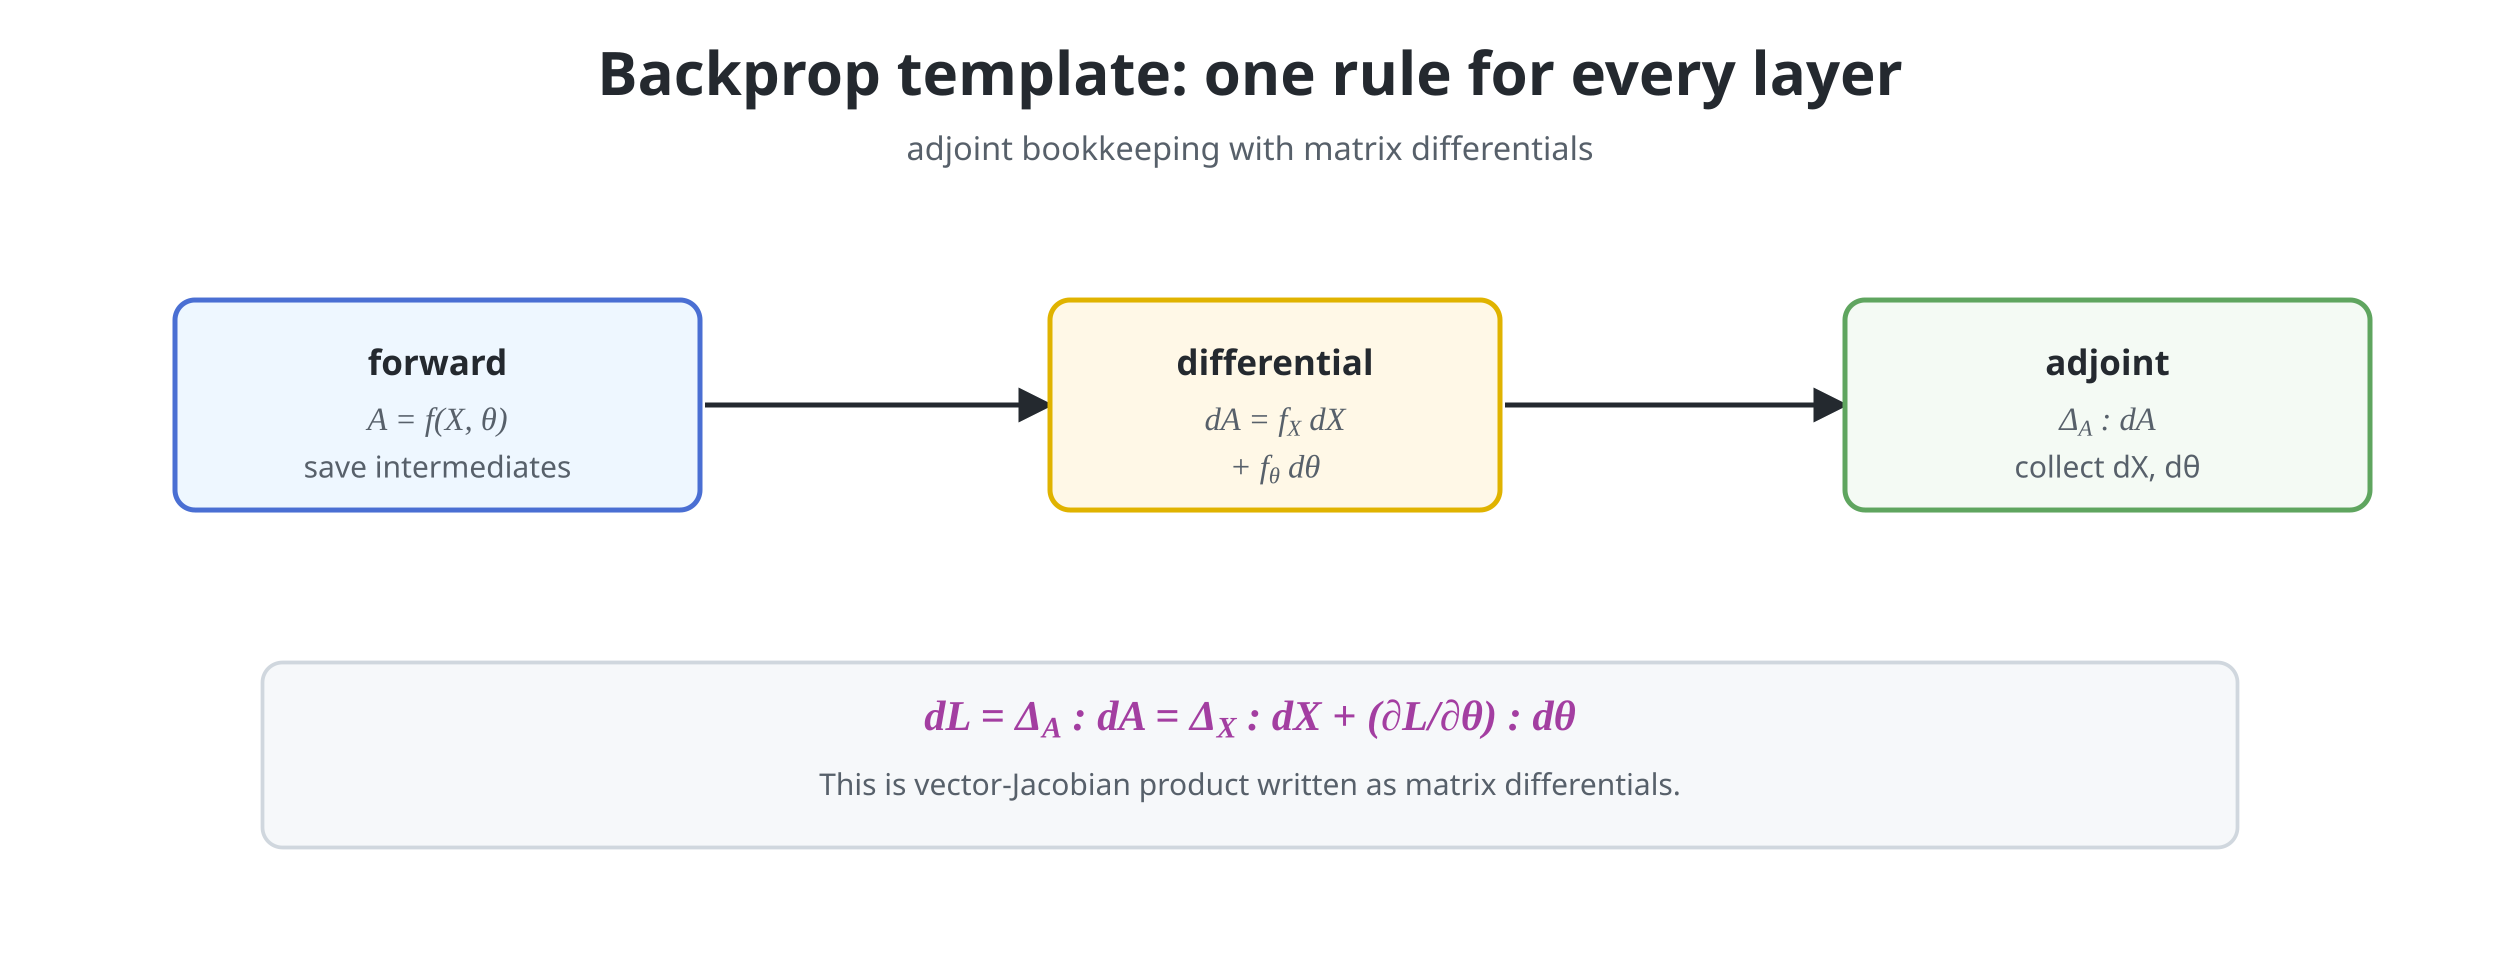
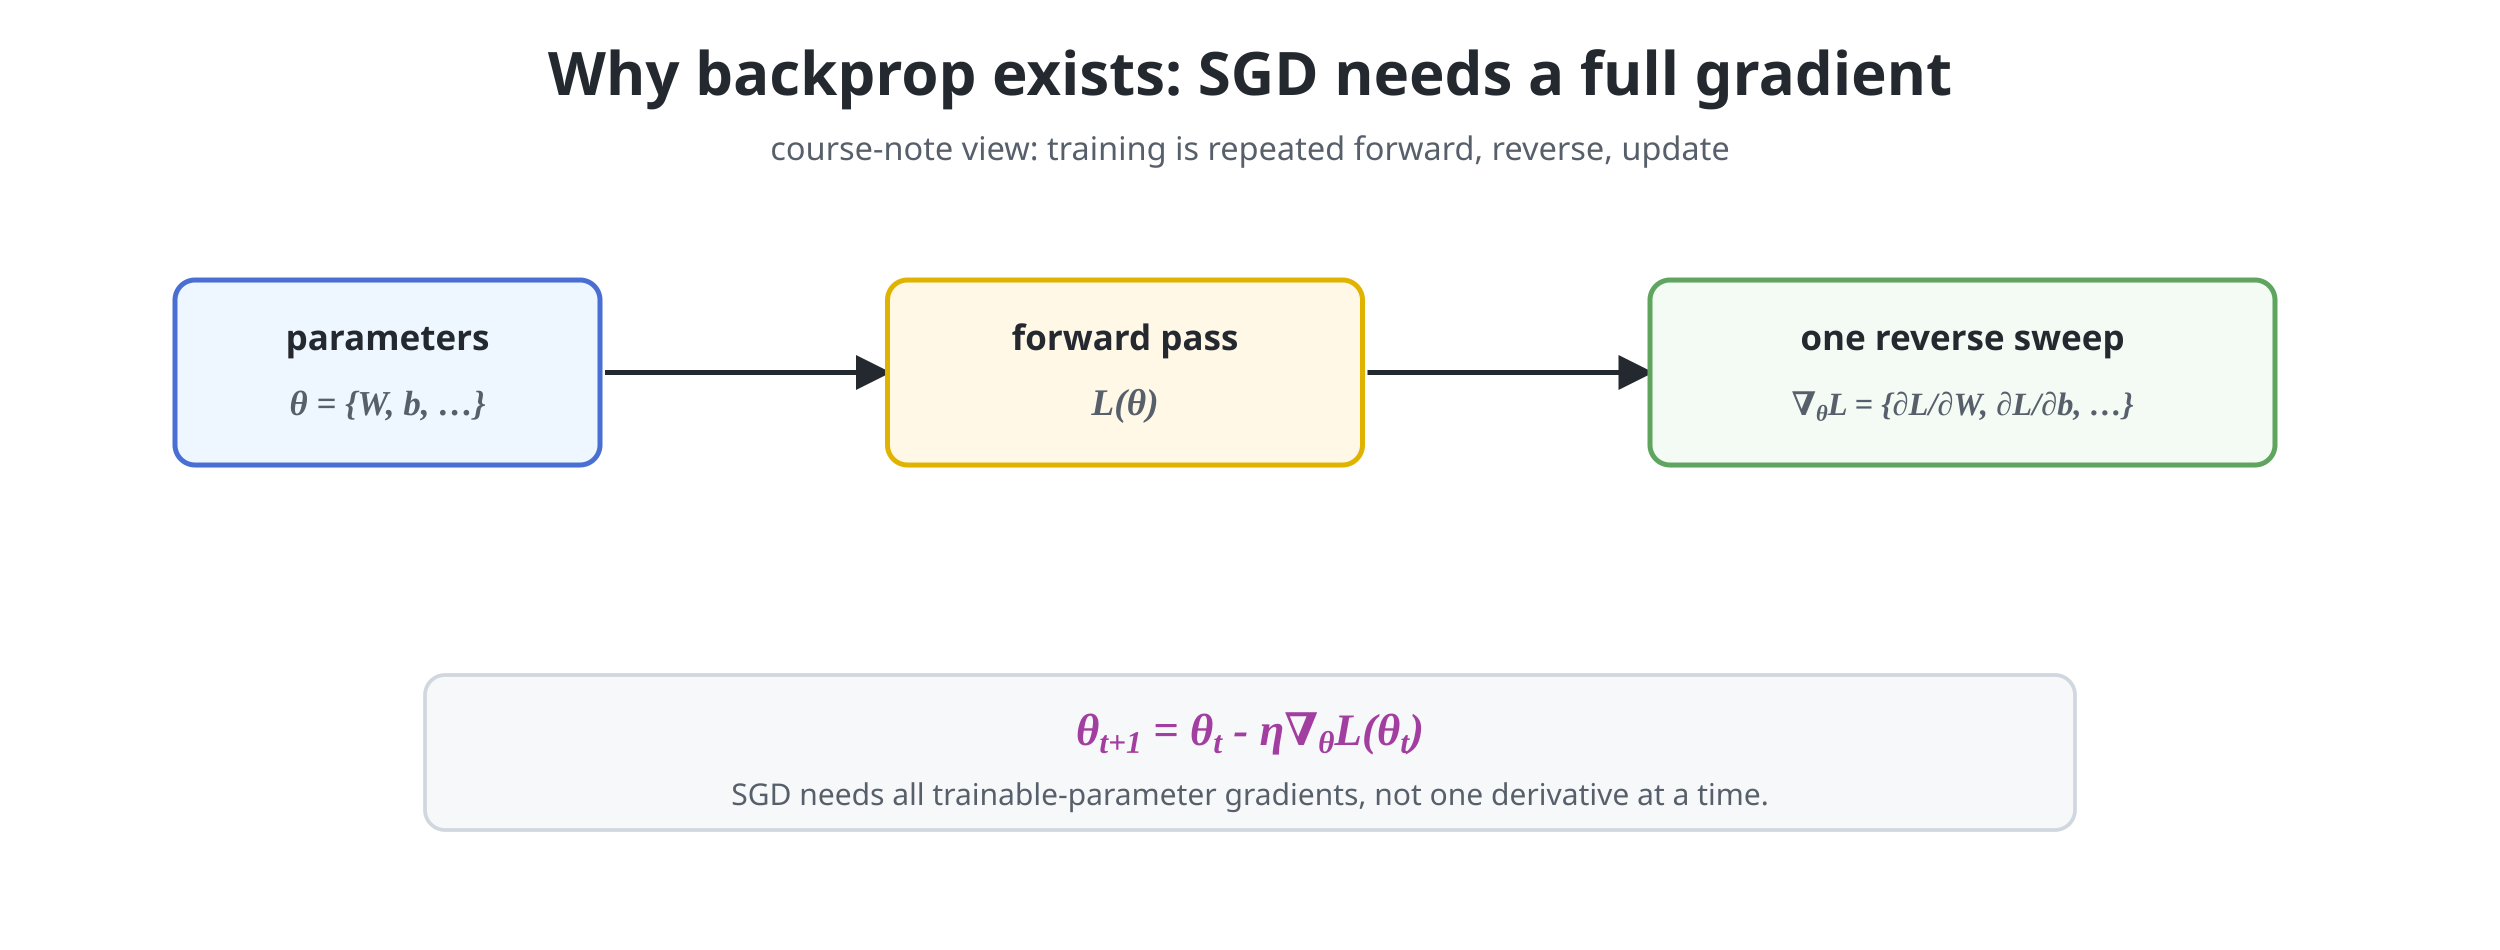
- <svg xmlns="http://www.w3.org/2000/svg" viewBox="0 0 1000 390">
+ <svg xmlns="http://www.w3.org/2000/svg" viewBox="0 0 1000 380">
  <defs>
    <marker id="arrow" viewBox="0 0 10 10" refX="9" refY="5" markerWidth="7" markerHeight="7" orient="auto-start-reverse">
      <path d="M 0 0 L 10 5 L 0 10 z" fill="#24292f" />
    </marker>
  </defs>
-   <rect x="0" y="0" width="1000" height="390" fill="#ffffff" />
-   <text x="500" y="38" text-anchor="middle" font-family="sans-serif" font-size="24" font-weight="700" fill="#24292f">Backprop template: one rule for every layer</text>
-   <text x="500" y="64" text-anchor="middle" font-family="sans-serif" font-size="13" font-weight="400" fill="#57606a">adjoint bookkeeping with matrix differentials</text>
-   <rect x="70" y="120" width="210" height="84" rx="8" fill="#eef7ff" stroke="#4a6fd3" stroke-width="2" />
-   <text x="175" y="150" text-anchor="middle" font-family="sans-serif" font-size="14" font-weight="700" fill="#24292f">forward</text>
-   <text x="175" y="172" text-anchor="middle" font-family="Georgia, Times New Roman, serif" font-size="13" font-style="italic" font-weight="500" fill="#57606a">A = f(X, θ)</text>
-   <text x="175" y="191" text-anchor="middle" font-family="sans-serif" font-size="12" font-weight="400" fill="#57606a">save intermediates</text>
-   <line x1="282" y1="162" x2="420" y2="162" stroke="#24292f" stroke-width="2" marker-end="url(#arrow)" />
-   <rect x="420" y="120" width="180" height="84" rx="8" fill="#fff8e7" stroke="#e0b300" stroke-width="2" />
-   <text x="510" y="150" text-anchor="middle" font-family="sans-serif" font-size="14" font-weight="700" fill="#24292f">differential</text>
-   <text x="510" y="172" text-anchor="middle" font-family="Georgia, Times New Roman, serif" font-size="13" font-style="italic" font-weight="500" fill="#57606a">dA = f<tspan baseline-shift="-25%" font-size="9.1">X</tspan> dX</text>
-   <text x="510" y="191" text-anchor="middle" font-family="Georgia, Times New Roman, serif" font-size="13" font-style="italic" font-weight="500" fill="#57606a">+ f<tspan baseline-shift="-25%" font-size="9.1">θ</tspan> dθ</text>
-   <line x1="602" y1="162" x2="738" y2="162" stroke="#24292f" stroke-width="2" marker-end="url(#arrow)" />
-   <rect x="738" y="120" width="210" height="84" rx="8" fill="#f4faf4" stroke="#5fa55f" stroke-width="2" />
-   <text x="843" y="150" text-anchor="middle" font-family="sans-serif" font-size="14" font-weight="700" fill="#24292f">adjoint</text>
-   <text x="843" y="172" text-anchor="middle" font-family="Georgia, Times New Roman, serif" font-size="13" font-style="italic" font-weight="500" fill="#57606a">Δ<tspan baseline-shift="-25%" font-size="9.1">A</tspan> : dA</text>
-   <text x="843" y="191" text-anchor="middle" font-family="sans-serif" font-size="12" font-weight="400" fill="#57606a">collect dX, dθ</text>
-   <rect x="105" y="265" width="790" height="74" rx="8" fill="#f6f8fa" stroke="#d0d7de" stroke-width="1.5" />
-   <text x="500" y="292" text-anchor="middle" font-family="Georgia, Times New Roman, serif" font-size="17" font-style="italic" font-weight="700" fill="#a33ea1">dL = Δ<tspan baseline-shift="-25%" font-size="11.9">A</tspan> : dA = Δ<tspan baseline-shift="-25%" font-size="11.9">X</tspan> : dX + (∂L/∂θ) : dθ</text>
-   <text x="500" y="318" text-anchor="middle" font-family="sans-serif" font-size="12" font-weight="400" fill="#57606a">This is vector-Jacobian product written as matrix differentials.</text>
+   <rect x="0" y="0" width="1000" height="380" fill="#ffffff" />
+   <text x="500" y="38" text-anchor="middle" font-family="sans-serif" font-size="24" font-weight="700" fill="#24292f">Why backprop exists: SGD needs a full gradient</text>
+   <text x="500" y="64" text-anchor="middle" font-family="sans-serif" font-size="13" font-weight="400" fill="#57606a">course-note view: training is repeated forward, reverse, update</text>
+   <rect x="70" y="112" width="170" height="74" rx="8" fill="#eef7ff" stroke="#4a6fd3" stroke-width="2" />
+   <text x="155" y="140" text-anchor="middle" font-family="sans-serif" font-size="14" font-weight="700" fill="#24292f">parameters</text>
+   <text x="155" y="166" text-anchor="middle" font-family="Georgia, Times New Roman, serif" font-size="14" font-style="italic" font-weight="600" fill="#57606a">θ = {W, b, …}</text>
+   <line x1="242" y1="149" x2="355" y2="149" stroke="#24292f" stroke-width="2" marker-end="url(#arrow)" />
+   <rect x="355" y="112" width="190" height="74" rx="8" fill="#fff8e7" stroke="#e0b300" stroke-width="2" />
+   <text x="450" y="140" text-anchor="middle" font-family="sans-serif" font-size="14" font-weight="700" fill="#24292f">forward pass</text>
+   <text x="450" y="166" text-anchor="middle" font-family="Georgia, Times New Roman, serif" font-size="15" font-style="italic" font-weight="700" fill="#57606a">L(θ)</text>
+   <line x1="547" y1="149" x2="660" y2="149" stroke="#24292f" stroke-width="2" marker-end="url(#arrow)" />
+   <rect x="660" y="112" width="250" height="74" rx="8" fill="#f4faf4" stroke="#5fa55f" stroke-width="2" />
+   <text x="785" y="140" text-anchor="middle" font-family="sans-serif" font-size="14" font-weight="700" fill="#24292f">one reverse sweep</text>
+   <text x="785" y="166" text-anchor="middle" font-family="Georgia, Times New Roman, serif" font-size="13" font-style="italic" font-weight="600" fill="#57606a">∇<tspan baseline-shift="-25%" font-size="9.1">θ</tspan>L = {∂L/∂W, ∂L/∂b, …}</text>
+   <rect x="170" y="270" width="660" height="62" rx="8" fill="#f6f8fa" stroke="#d0d7de" stroke-width="1.5" />
+   <text x="500" y="298" text-anchor="middle" font-family="Georgia, Times New Roman, serif" font-size="18" font-style="italic" font-weight="700" fill="#a33ea1">θ<tspan baseline-shift="-25%" font-size="12.6">t+1</tspan> = θ<tspan baseline-shift="-25%" font-size="12.6">t</tspan> - η∇<tspan baseline-shift="-25%" font-size="12.6">θ</tspan>L(θ<tspan baseline-shift="-25%" font-size="12.6">t</tspan>)</text>
+   <text x="500" y="322" text-anchor="middle" font-family="sans-serif" font-size="12" font-weight="400" fill="#57606a">SGD needs all trainable-parameter gradients, not one derivative at a time.</text>
</svg>
